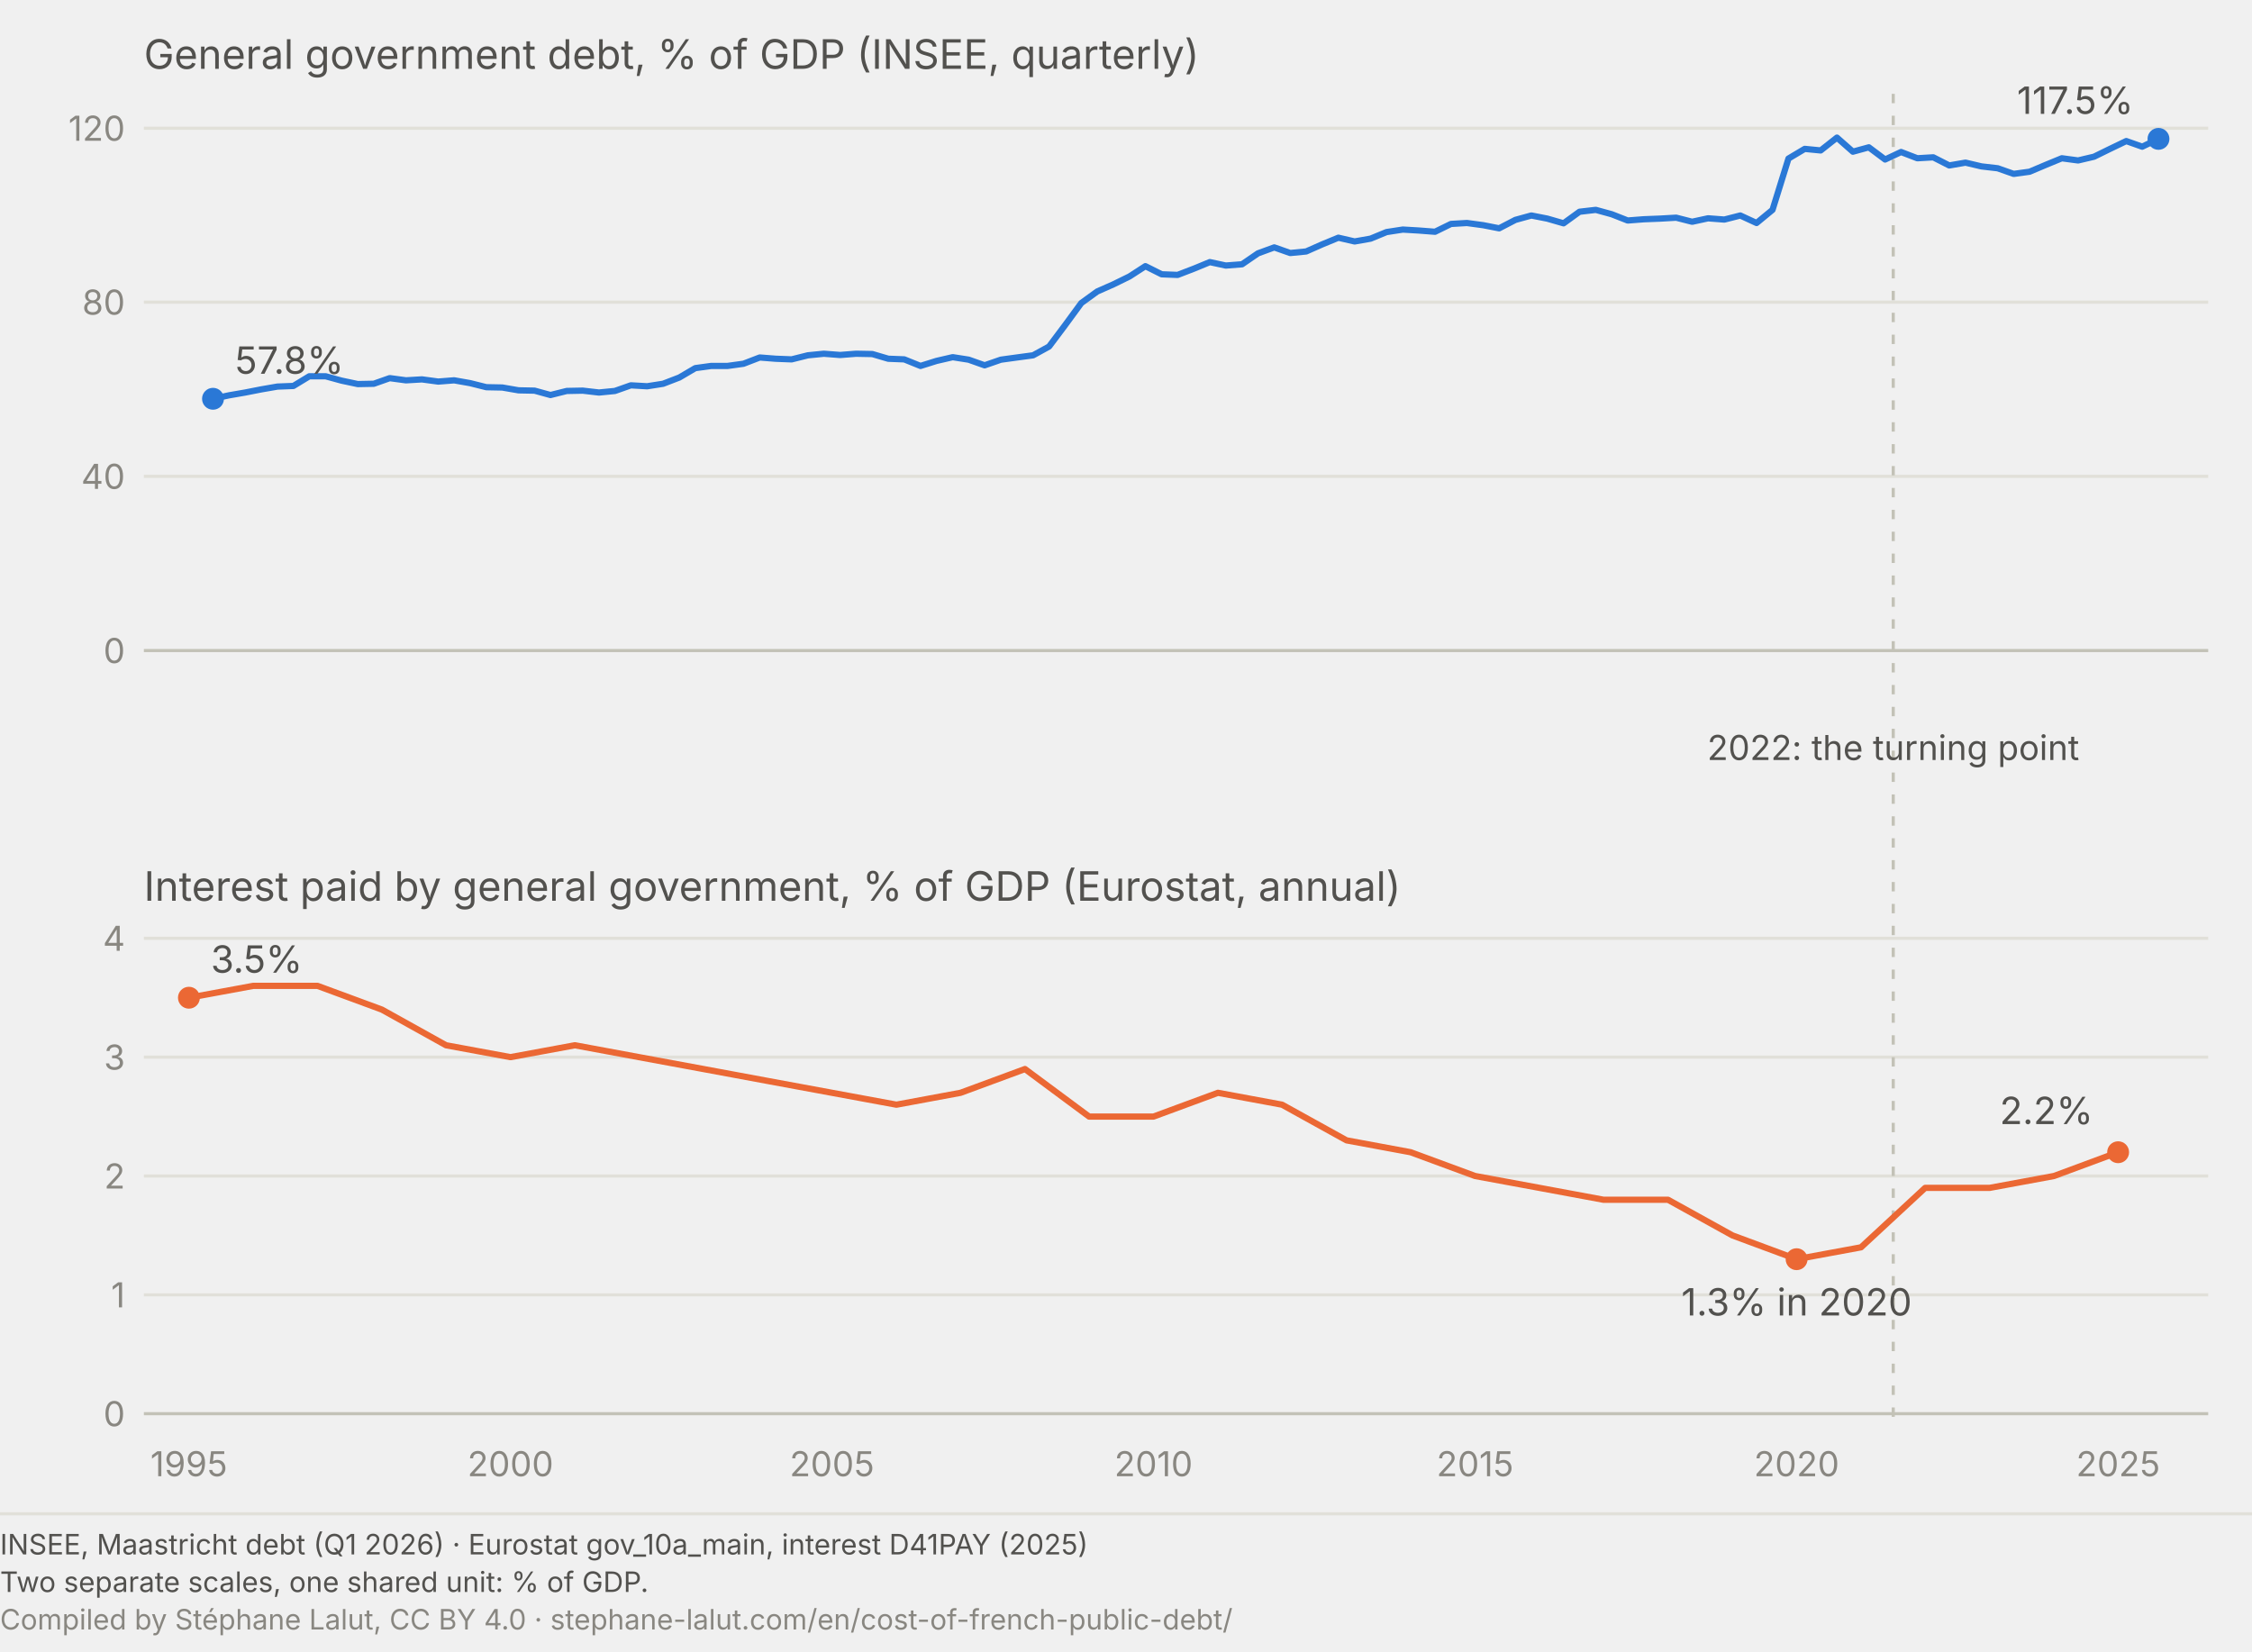
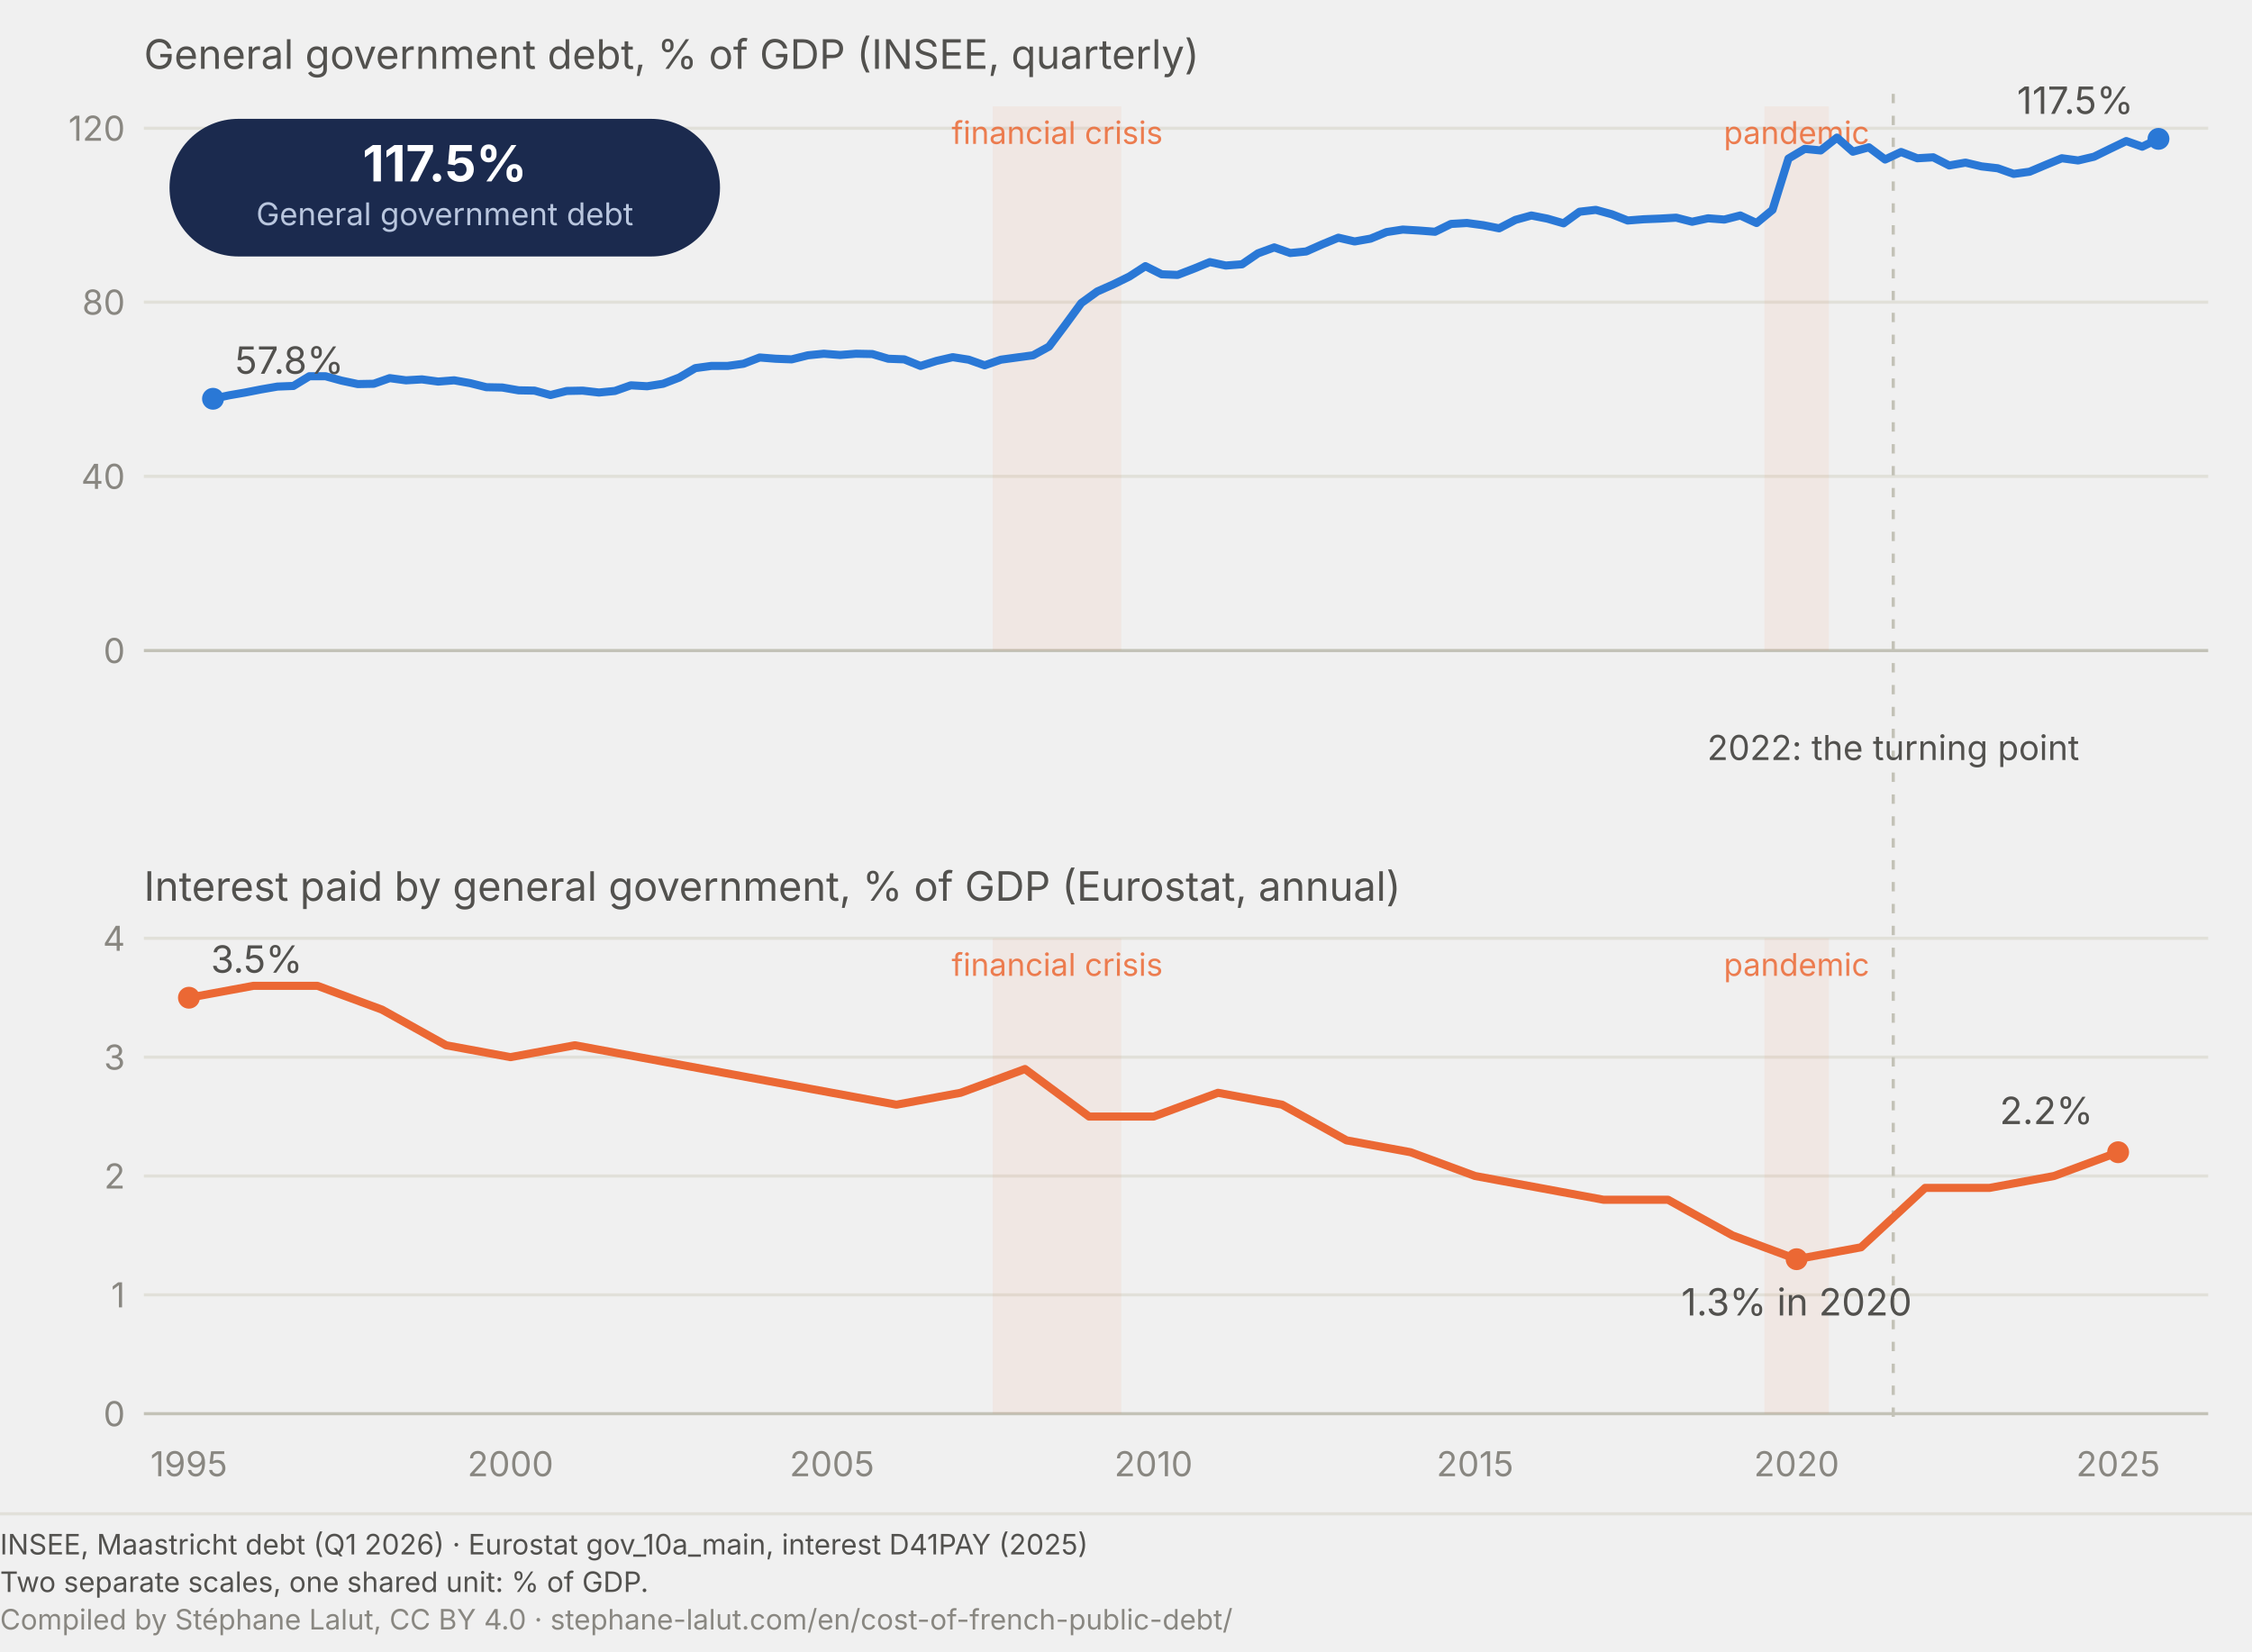
<svg xmlns="http://www.w3.org/2000/svg" viewBox="0 0 720 528" role="img" aria-labelledby="cz-t cz-d" font-family="system-ui, -apple-system, Segoe UI, sans-serif">
  <text x="46" y="22" font-size="13" fill="#52514e">General government debt, % of GDP (INSEE, quarterly)</text>
  <text x="46" y="288" font-size="13" fill="#52514e">Interest paid by general government, % of GDP (Eurostat, annual)</text>
  <line x1="46" y1="208.0" x2="706" y2="208.0" stroke="#c3c2b7" stroke-width="1" />
  <text x="40" y="212.0" font-size="11" fill="#898781" text-anchor="end">0</text>
  <line x1="46" y1="152.3" x2="706" y2="152.3" stroke="#e1e0d9" stroke-width="1" />
  <text x="40" y="156.3" font-size="11" fill="#898781" text-anchor="end">40</text>
  <line x1="46" y1="96.6" x2="706" y2="96.6" stroke="#e1e0d9" stroke-width="1" />
  <text x="40" y="100.6" font-size="11" fill="#898781" text-anchor="end">80</text>
  <line x1="46" y1="41.0" x2="706" y2="41.0" stroke="#e1e0d9" stroke-width="1" />
  <text x="40" y="45.0" font-size="11" fill="#898781" text-anchor="end">120</text>
  <line x1="46" y1="452.0" x2="706" y2="452.0" stroke="#c3c2b7" stroke-width="1" />
  <text x="40" y="456.0" font-size="11" fill="#898781" text-anchor="end">0</text>
  <line x1="46" y1="414.0" x2="706" y2="414.0" stroke="#e1e0d9" stroke-width="1" />
  <text x="40" y="418.0" font-size="11" fill="#898781" text-anchor="end">1</text>
  <line x1="46" y1="376.0" x2="706" y2="376.0" stroke="#e1e0d9" stroke-width="1" />
  <text x="40" y="380.0" font-size="11" fill="#898781" text-anchor="end">2</text>
  <line x1="46" y1="338.0" x2="706" y2="338.0" stroke="#e1e0d9" stroke-width="1" />
  <text x="40" y="342.0" font-size="11" fill="#898781" text-anchor="end">3</text>
  <line x1="46" y1="300.0" x2="706" y2="300.0" stroke="#e1e0d9" stroke-width="1" />
  <text x="40" y="304.0" font-size="11" fill="#898781" text-anchor="end">4</text>
  <text x="60.4" y="472" font-size="11" fill="#898781" text-anchor="middle">1995</text>
  <text x="163.2" y="472" font-size="11" fill="#898781" text-anchor="middle">2000</text>
  <text x="266.0" y="472" font-size="11" fill="#898781" text-anchor="middle">2005</text>
  <text x="368.8" y="472" font-size="11" fill="#898781" text-anchor="middle">2010</text>
  <text x="471.6" y="472" font-size="11" fill="#898781" text-anchor="middle">2015</text>
  <text x="574.4" y="472" font-size="11" fill="#898781" text-anchor="middle">2020</text>
  <text x="677.2" y="472" font-size="11" fill="#898781" text-anchor="middle">2025</text>
  <line x1="605.3" y1="30" x2="605.3" y2="455" stroke="#c3c2b7" stroke-width="1" stroke-dasharray="3 4" />
  <text x="605.3" y="243" font-size="11" fill="#52514e" text-anchor="middle">2022: the turning point</text>
-   <path d="M68.1,127.5 L73.2,126.4 L78.4,125.5 L83.5,124.5 L88.7,123.6 L93.8,123.4 L98.9,120.3 L104.1,120.3 L109.2,121.7 L114.4,122.8 L119.5,122.7 L124.6,120.9 L129.8,121.6 L134.9,121.3 L140.1,122.0 L145.2,121.6 L150.3,122.5 L155.5,123.8 L160.6,123.9 L165.8,124.8 L170.9,124.9 L176.0,126.3 L181.2,125.0 L186.3,124.9 L191.5,125.5 L196.6,125.0 L201.7,123.2 L206.9,123.5 L212.0,122.7 L217.2,120.7 L222.3,117.7 L227.4,117.0 L232.6,117.0 L237.7,116.3 L242.9,114.3 L248.0,114.7 L253.1,114.9 L258.3,113.6 L263.4,113.1 L268.6,113.5 L273.7,113.1 L278.9,113.2 L284.0,114.7 L289.1,114.9 L294.3,117.0 L299.4,115.4 L304.6,114.2 L309.7,115.0 L314.8,116.8 L320.0,115.0 L325.1,114.3 L330.3,113.6 L335.4,110.8 L340.5,104.0 L345.7,96.9 L350.8,93.2 L356.0,90.9 L361.1,88.4 L366.2,85.1 L371.4,87.7 L376.5,87.9 L381.7,85.9 L386.8,83.8 L391.9,84.9 L397.1,84.5 L402.2,81.0 L407.4,79.1 L412.5,80.9 L417.6,80.4 L422.8,78.1 L427.9,76.0 L433.1,77.2 L438.2,76.3 L443.3,74.2 L448.5,73.4 L453.6,73.7 L458.8,74.1 L463.9,71.6 L469.0,71.3 L474.2,72.0 L479.3,73.0 L484.5,70.3 L489.6,68.9 L494.7,69.9 L499.9,71.4 L505.0,67.7 L510.2,67.1 L515.3,68.5 L520.4,70.5 L525.6,70.1 L530.7,69.9 L535.9,69.6 L541.0,70.9 L546.1,69.8 L551.3,70.2 L556.4,68.9 L561.6,71.3 L566.7,67.1 L571.8,50.7 L577.0,47.6 L582.1,48.1 L587.3,44.0 L592.4,48.5 L597.5,47.1 L602.7,51.0 L607.8,48.6 L613.0,50.6 L618.1,50.3 L623.2,52.9 L628.4,52.0 L633.5,53.2 L638.7,53.8 L643.8,55.6 L648.9,54.9 L654.1,52.7 L659.2,50.6 L664.4,51.3 L669.5,50.1 L674.6,47.6 L679.8,45.1 L684.9,46.9 L690.1,44.4" fill="none" stroke="#2a78d6" stroke-width="2" stroke-linecap="round" stroke-linejoin="round" />
-   <path d="M60.4,319.0 L81.0,315.2 L101.5,315.2 L122.1,322.8 L142.6,334.2 L163.2,338.0 L183.8,334.2 L204.3,338.0 L224.9,341.8 L245.4,345.6 L266.0,349.4 L286.6,353.2 L307.1,349.4 L327.7,341.8 L348.2,357.0 L368.8,357.0 L389.4,349.4 L409.9,353.2 L430.5,364.6 L451.0,368.4 L471.6,376.0 L492.2,379.8 L512.7,383.6 L533.3,383.6 L553.9,395.0 L574.4,402.6 L595.0,398.8 L615.5,379.8 L636.1,379.8 L656.7,376.0 L677.2,368.4" fill="none" stroke="#eb6834" stroke-width="2" stroke-linecap="round" stroke-linejoin="round" />
+   <rect x="317.4" y="34.0" width="41.1" height="174.0" fill="#eb6834" opacity="0.07" />
+   <text x="338.0" y="46.0" font-size="10" fill="#eb6834" text-anchor="middle" opacity="0.85">financial crisis</text>
+   <rect x="564.1" y="34.0" width="20.6" height="174.0" fill="#eb6834" opacity="0.07" />
+   <text x="574.4" y="46.0" font-size="10" fill="#eb6834" text-anchor="middle" opacity="0.85">pandemic</text>
+   <rect x="317.4" y="300.0" width="41.1" height="152.0" fill="#eb6834" opacity="0.07" />
+   <text x="338.0" y="312.0" font-size="10" fill="#eb6834" text-anchor="middle" opacity="0.85">financial crisis</text>
+   <rect x="564.1" y="300.0" width="20.6" height="152.0" fill="#eb6834" opacity="0.07" />
+   <text x="574.4" y="312.0" font-size="10" fill="#eb6834" text-anchor="middle" opacity="0.85">pandemic</text>
+   <path d="M68.1,127.5 L73.2,126.4 L78.4,125.5 L83.5,124.5 L88.7,123.6 L93.8,123.4 L98.9,120.3 L104.1,120.3 L109.2,121.7 L114.4,122.8 L119.5,122.7 L124.6,120.9 L129.8,121.6 L134.9,121.3 L140.1,122.0 L145.2,121.6 L150.3,122.5 L155.5,123.8 L160.6,123.9 L165.8,124.8 L170.9,124.9 L176.0,126.3 L181.2,125.0 L186.3,124.9 L191.5,125.5 L196.6,125.0 L201.7,123.2 L206.9,123.5 L212.0,122.7 L217.2,120.7 L222.3,117.7 L227.4,117.0 L232.6,117.0 L237.7,116.3 L242.9,114.3 L248.0,114.7 L253.1,114.9 L258.3,113.6 L263.4,113.1 L268.6,113.5 L273.7,113.1 L278.9,113.2 L284.0,114.7 L289.1,114.9 L294.3,117.0 L299.4,115.4 L304.6,114.2 L309.7,115.0 L314.8,116.8 L320.0,115.0 L325.1,114.3 L330.3,113.6 L335.4,110.8 L340.5,104.0 L345.7,96.9 L350.8,93.2 L356.0,90.9 L361.1,88.4 L366.2,85.1 L371.4,87.7 L376.5,87.9 L381.7,85.9 L386.8,83.8 L391.9,84.9 L397.1,84.5 L402.2,81.0 L407.4,79.1 L412.5,80.9 L417.6,80.4 L422.8,78.1 L427.9,76.0 L433.1,77.2 L438.2,76.3 L443.3,74.2 L448.5,73.4 L453.6,73.7 L458.8,74.1 L463.9,71.6 L469.0,71.3 L474.2,72.0 L479.3,73.0 L484.5,70.3 L489.6,68.9 L494.7,69.9 L499.9,71.4 L505.0,67.7 L510.2,67.1 L515.3,68.5 L520.4,70.5 L525.6,70.1 L530.7,69.9 L535.9,69.6 L541.0,70.9 L546.1,69.8 L551.3,70.2 L556.4,68.9 L561.6,71.3 L566.7,67.1 L571.8,50.7 L577.0,47.6 L582.1,48.1 L587.3,44.0 L592.4,48.5 L597.5,47.1 L602.7,51.0 L607.8,48.6 L613.0,50.6 L618.1,50.3 L623.2,52.9 L628.4,52.0 L633.5,53.2 L638.7,53.8 L643.8,55.6 L648.9,54.9 L654.1,52.7 L659.2,50.6 L664.4,51.3 L669.5,50.1 L674.6,47.6 L679.8,45.1 L684.9,46.9 L690.1,44.4" fill="none" stroke="#2a78d6" stroke-width="2.6" stroke-linecap="round" stroke-linejoin="round" />
+   <path d="M60.4,319.0 L81.0,315.2 L101.5,315.2 L122.1,322.8 L142.6,334.2 L163.2,338.0 L183.8,334.2 L204.3,338.0 L224.9,341.8 L245.4,345.6 L266.0,349.4 L286.6,353.2 L307.1,349.4 L327.7,341.8 L348.2,357.0 L368.8,357.0 L389.4,349.4 L409.9,353.2 L430.5,364.6 L451.0,368.4 L471.6,376.0 L492.2,379.8 L512.7,383.6 L533.3,383.6 L553.9,395.0 L574.4,402.6 L595.0,398.8 L615.5,379.8 L636.1,379.8 L656.7,376.0 L677.2,368.4" fill="none" stroke="#eb6834" stroke-width="2.6" stroke-linecap="round" stroke-linejoin="round" />
+   <rect x="54.2" y="38.0" width="176.0" height="44.0" rx="22.0" fill="#1B2A4E" />
+   <text x="142.2" y="58.0" font-size="16" font-weight="700" fill="#ffffff" text-anchor="middle">117.5%</text>
+   <text x="142.2" y="72.0" font-size="10" fill="#b9c6de" text-anchor="middle">General government debt</text>
  <circle cx="690.1" cy="44.4" r="3.5" fill="#2a78d6" />
  <text x="682.1" y="36.4" font-size="12" fill="#52514e" text-anchor="end">117.5%</text>
  <circle cx="68.1" cy="127.5" r="3.5" fill="#2a78d6" />
  <text x="75.1" y="119.5" font-size="12" fill="#52514e" text-anchor="start">57.8%</text>
  <circle cx="677.2" cy="368.4" r="3.5" fill="#eb6834" />
  <text x="669.2" y="359.4" font-size="12" fill="#52514e" text-anchor="end">2.2%</text>
  <circle cx="60.4" cy="319.0" r="3.5" fill="#eb6834" />
  <text x="67.4" y="311.0" font-size="12" fill="#52514e" text-anchor="start">3.5%</text>
  <circle cx="574.4" cy="402.6" r="3.5" fill="#eb6834" />
  <text x="574.4" y="420.6" font-size="12" fill="#52514e" text-anchor="middle">1.3% in 2020</text>
  <line x1="0" y1="484.0" x2="720" y2="484.0" stroke="#e1e0d9" stroke-width="1" />
  <text x="0" y="497.0" font-family="system-ui, -apple-system, Segoe UI, sans-serif" font-size="9" fill="#52514e">INSEE, Maastricht debt (Q1 2026)  ·  Eurostat gov_10a_main, interest D41PAY (2025)</text>
  <text x="0" y="509.0" font-family="system-ui, -apple-system, Segoe UI, sans-serif" font-size="9" fill="#52514e">Two separate scales, one shared unit: % of GDP.</text>
  <text x="0" y="521.0" font-family="system-ui, -apple-system, Segoe UI, sans-serif" font-size="9" fill="#898781">Compiled by Stéphane Lalut, CC BY 4.0 · stephane-lalut.com/en/cost-of-french-public-debt/</text>
</svg>
